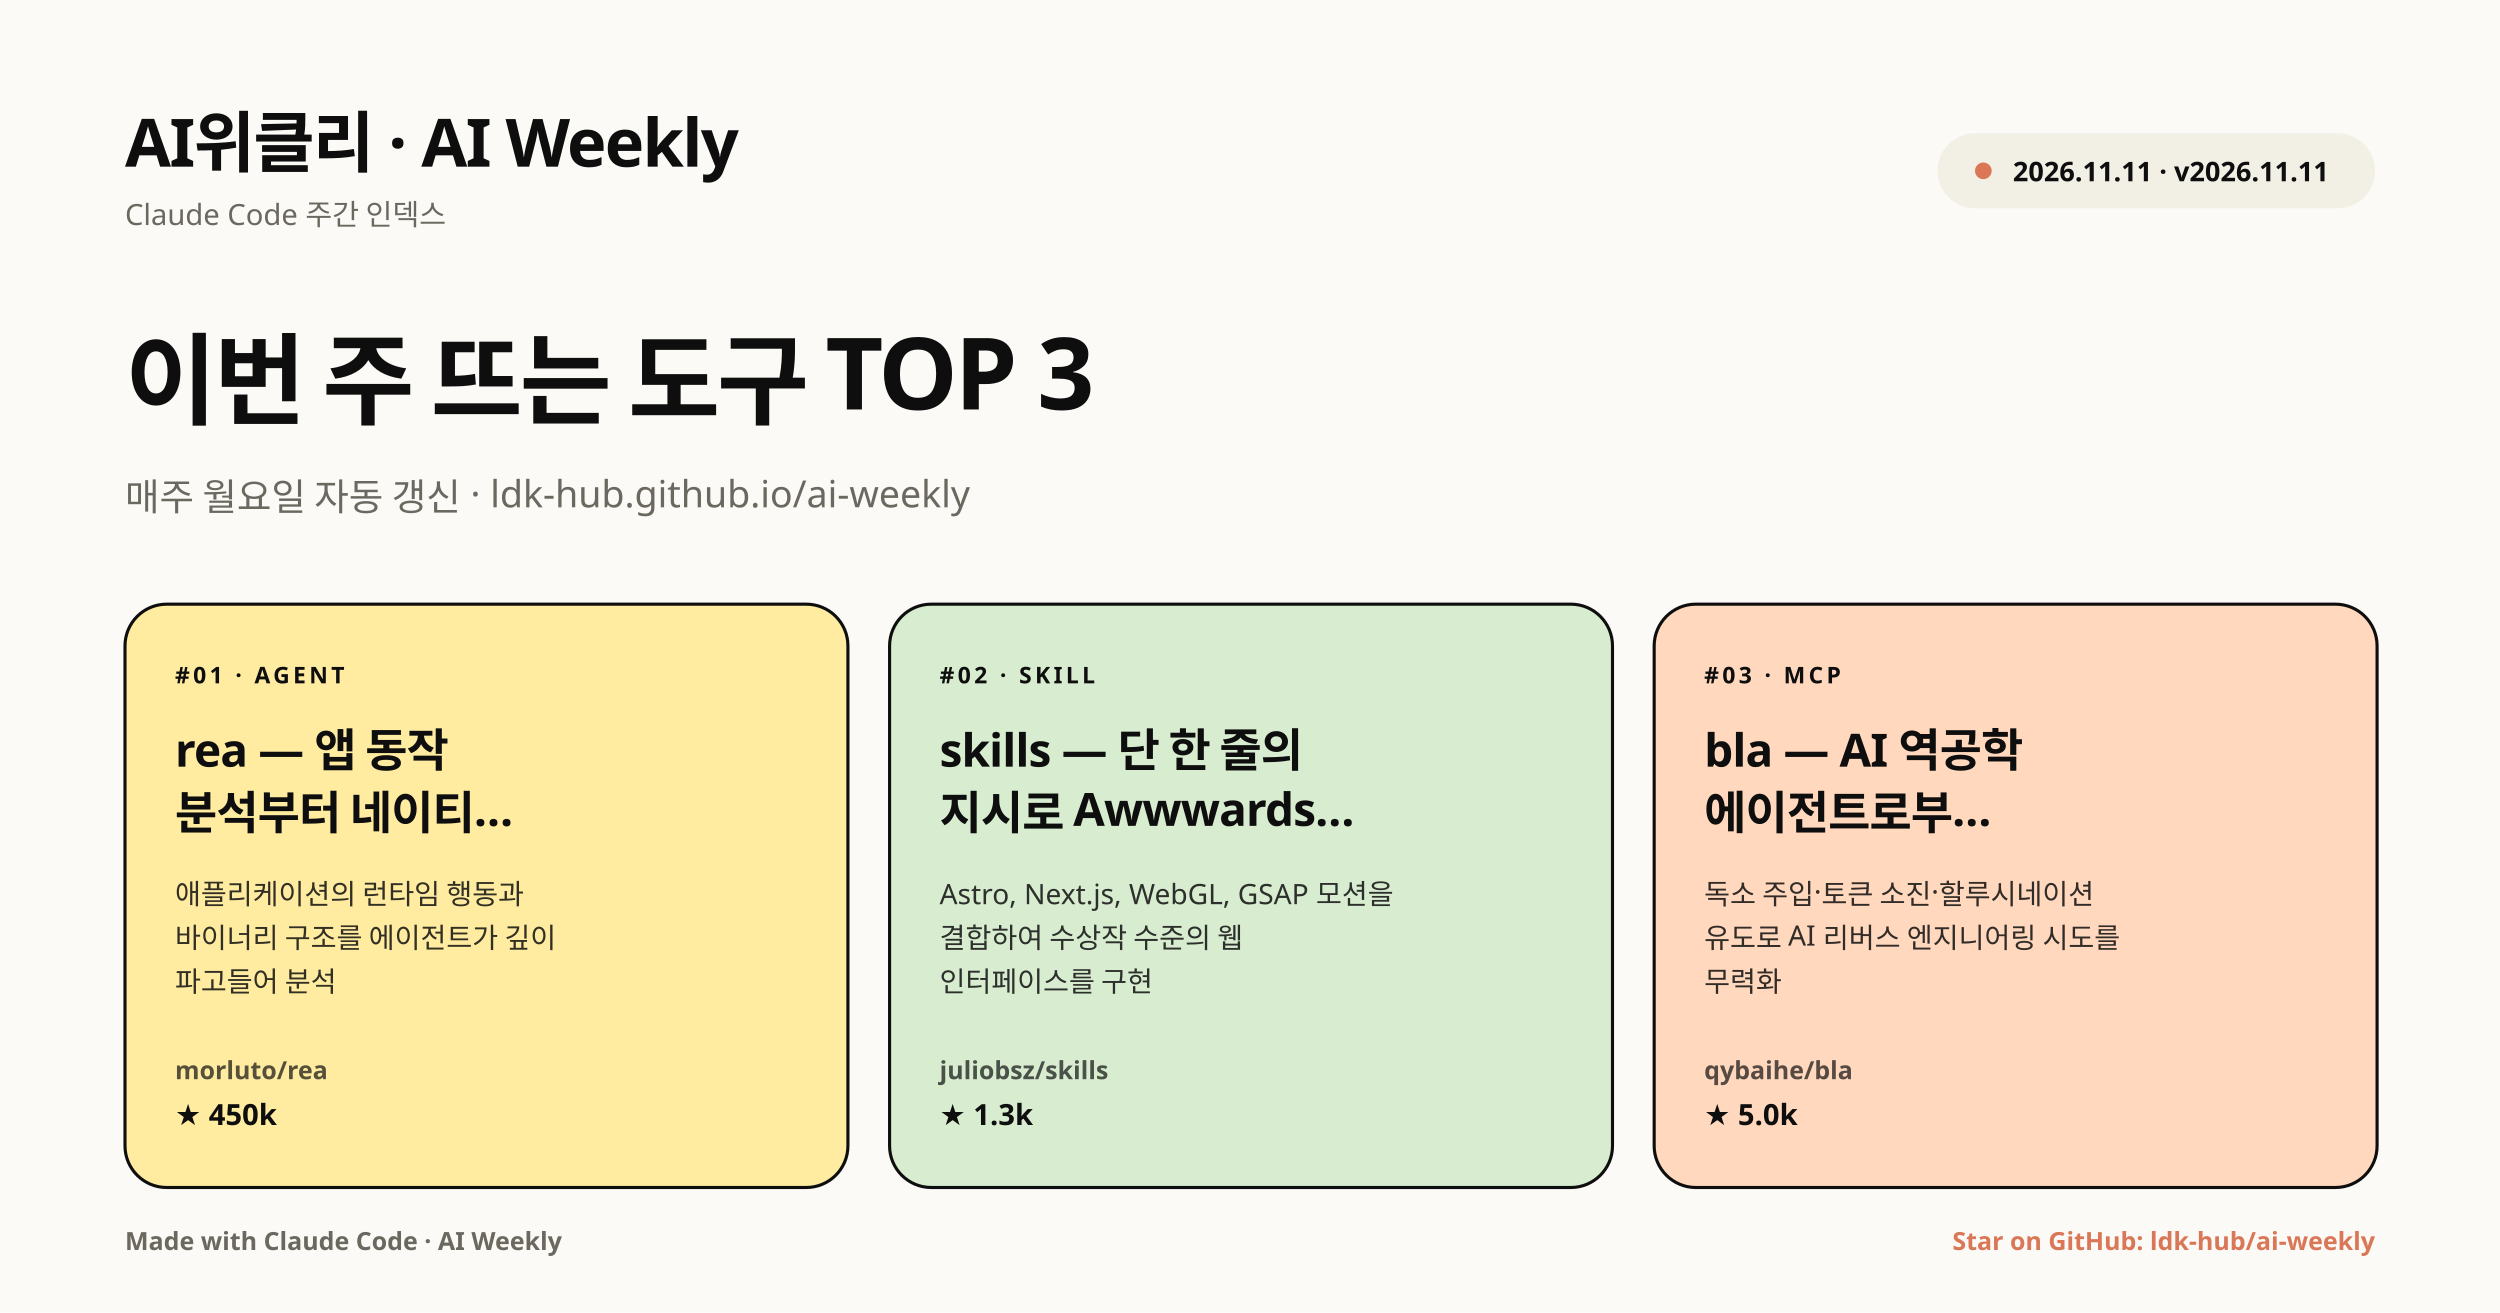
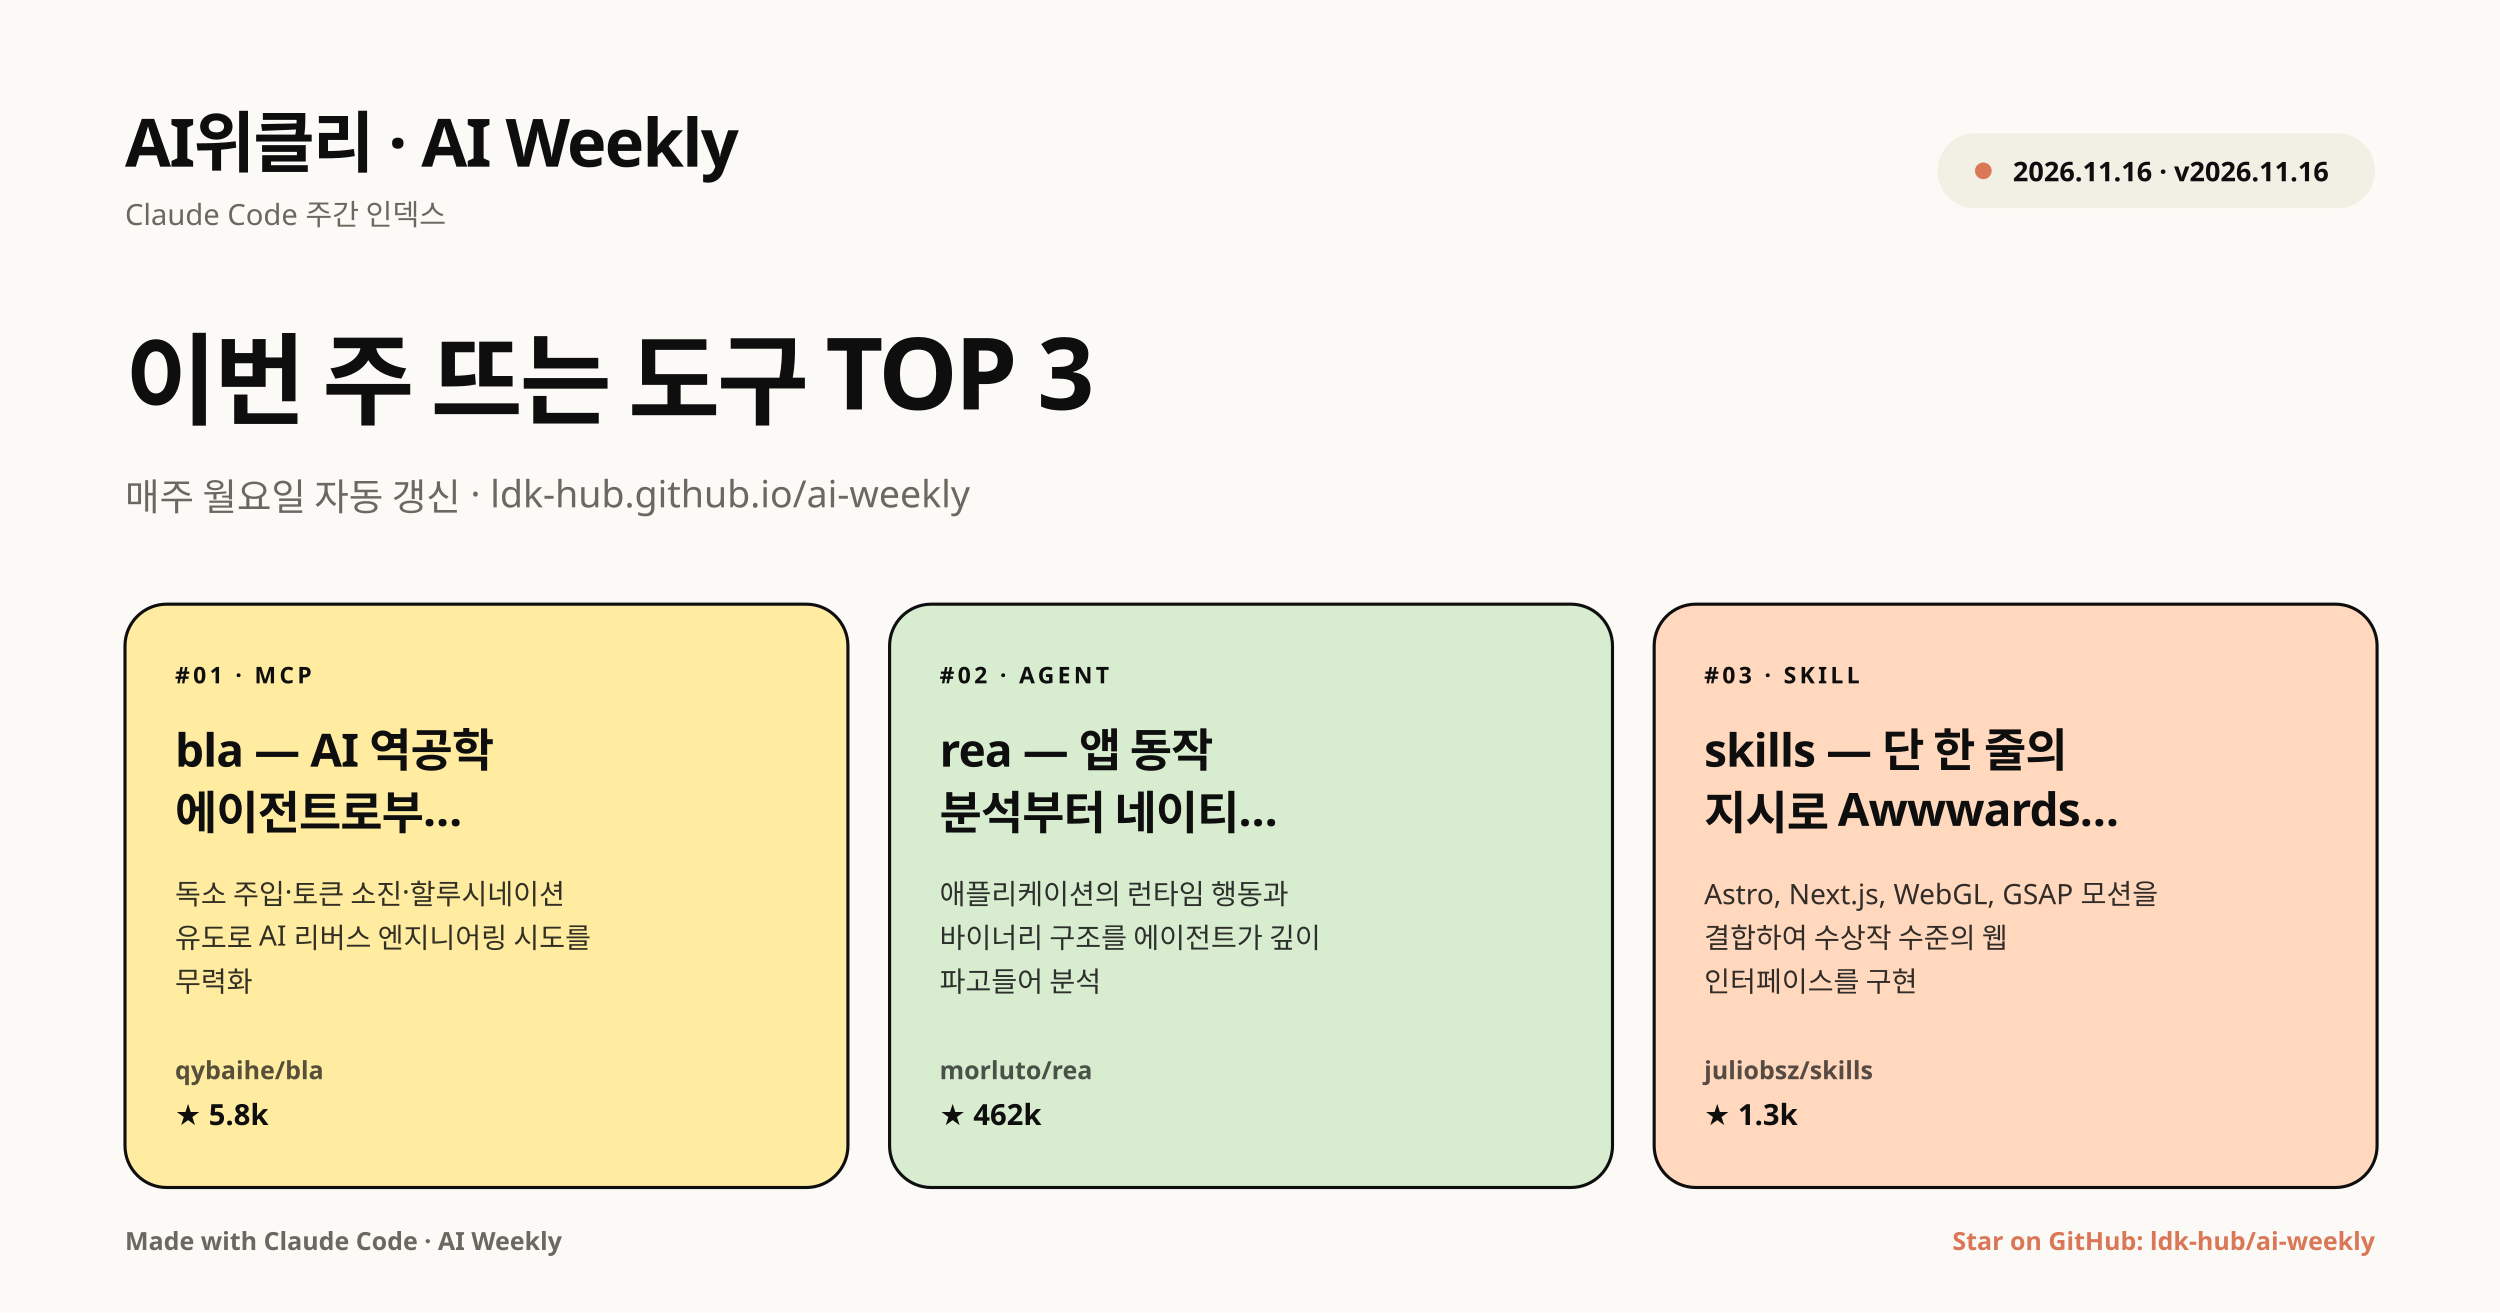
<svg xmlns="http://www.w3.org/2000/svg" viewBox="0 0 1200 630" width="1200" height="630" font-family="'Apple SD Gothic Neo', 'Pretendard', 'Noto Sans KR', 'Malgun Gothic', sans-serif">
  <defs>
    <clipPath id="mainCardClip0">
      <rect x="0" y="0" width="347" height="280" rx="20" />
    </clipPath>
    <clipPath id="mainCardClip1">
      <rect x="0" y="0" width="347" height="280" rx="20" />
    </clipPath>
    <clipPath id="mainCardClip2">
      <rect x="0" y="0" width="347" height="280" rx="20" />
    </clipPath>
  </defs>
  <rect width="1200" height="630" fill="#fbfaf6" />
  <text x="60" y="80" font-size="32" font-weight="700" fill="#0e0e0e" letter-spacing="-0.8">AI위클리 · AI Weekly</text>
  <text x="60" y="108" font-size="14" font-weight="500" fill="#6b6860">Claude Code 주간 인덱스</text>
  <g transform="translate(930, 64)">
    <rect x="0" y="0" width="210" height="36" rx="18" fill="#f2efe5" />
    <circle cx="22" cy="18" r="4" fill="#d97757" />
-     <text x="112" y="23" font-size="13" font-weight="600" fill="#0e0e0e" text-anchor="middle">2026.11.11 · v2026.11.11</text>
+     <text x="112" y="23" font-size="13" font-weight="600" fill="#0e0e0e" text-anchor="middle">2026.11.16 · v2026.11.16</text>
  </g>
  <text x="60" y="200" font-size="48" font-weight="700" fill="#0e0e0e" letter-spacing="-1.5">이번 주 뜨는 도구 TOP 3</text>
  <text x="60" y="245" font-size="18" font-weight="500" fill="#6b6860">매주 월요일 자동 갱신 · ldk-hub.github.io/ai-weekly</text>
  <g transform="translate(60, 290)">
    <rect x="0" y="0" width="347" height="280" rx="20" fill="#ffeca0" stroke="#0e0e0e" stroke-width="1.5" />
    <g clip-path="url(#mainCardClip0)">
-       <text x="24" y="38" font-size="11" font-weight="700" fill="#0e0e0e" letter-spacing="1.6">#01 · AGENT</text>
+       <text x="24" y="38" font-size="11" font-weight="700" fill="#0e0e0e" letter-spacing="1.6">#01 · MCP</text>
+       <text x="24" y="78" font-size="22" font-weight="700" fill="#0e0e0e" letter-spacing="-0.4">bla — AI 역공학</text>
+       <text x="24" y="108" font-size="22" font-weight="700" fill="#0e0e0e" letter-spacing="-0.4">에이전트로부…</text>
+       <text x="24" y="144" font-size="13.5" font-weight="500" fill="#0e0e0e" opacity="0.85">독소 주입·토큰 소진·할루시네이션</text>
+       <text x="24" y="165" font-size="13.5" font-weight="500" fill="#0e0e0e" opacity="0.85">유도로 AI 리버스 엔지니어링 시도를</text>
+       <text x="24" y="186" font-size="13.5" font-weight="500" fill="#0e0e0e" opacity="0.85">무력화</text>
+       <g transform="translate(24, 228)">
+         <text x="0" y="0" font-size="12" font-weight="600" fill="#0e0e0e" opacity="0.7">qybaihe/bla</text>
+         <text x="0" y="22" font-size="14" font-weight="700" fill="#0e0e0e">★ 5.8k</text>
+       </g>
+     </g>
+   </g>
+   <g transform="translate(427, 290)">
+     <rect x="0" y="0" width="347" height="280" rx="20" fill="#d8edd0" stroke="#0e0e0e" stroke-width="1.5" />
+     <g clip-path="url(#mainCardClip1)">
+       <text x="24" y="38" font-size="11" font-weight="700" fill="#0e0e0e" letter-spacing="1.6">#02 · AGENT</text>
      <text x="24" y="78" font-size="22" font-weight="700" fill="#0e0e0e" letter-spacing="-0.4">rea — 앱 동작</text>
      <text x="24" y="108" font-size="22" font-weight="700" fill="#0e0e0e" letter-spacing="-0.4">분석부터 네이티…</text>
      <text x="24" y="144" font-size="13.5" font-weight="500" fill="#0e0e0e" opacity="0.85">애플리케이션의 런타임 행동과</text>
      <text x="24" y="165" font-size="13.5" font-weight="500" fill="#0e0e0e" opacity="0.85">바이너리 구조를 에이전트가 깊이</text>
      <text x="24" y="186" font-size="13.5" font-weight="500" fill="#0e0e0e" opacity="0.85">파고들어 분석</text>
      <g transform="translate(24, 228)">
        <text x="0" y="0" font-size="12" font-weight="600" fill="#0e0e0e" opacity="0.7">morluto/rea</text>
-         <text x="0" y="22" font-size="14" font-weight="700" fill="#0e0e0e">★ 450k</text>
+         <text x="0" y="22" font-size="14" font-weight="700" fill="#0e0e0e">★ 462k</text>
      </g>
    </g>
  </g>
-   <g transform="translate(427, 290)">
-     <rect x="0" y="0" width="347" height="280" rx="20" fill="#d8edd0" stroke="#0e0e0e" stroke-width="1.5" />
-     <g clip-path="url(#mainCardClip1)">
-       <text x="24" y="38" font-size="11" font-weight="700" fill="#0e0e0e" letter-spacing="1.6">#02 · SKILL</text>
+   <g transform="translate(794, 290)">
+     <rect x="0" y="0" width="347" height="280" rx="20" fill="#ffd8bd" stroke="#0e0e0e" stroke-width="1.5" />
+     <g clip-path="url(#mainCardClip2)">
+       <text x="24" y="38" font-size="11" font-weight="700" fill="#0e0e0e" letter-spacing="1.6">#03 · SKILL</text>
      <text x="24" y="78" font-size="22" font-weight="700" fill="#0e0e0e" letter-spacing="-0.4">skills — 단 한 줄의</text>
      <text x="24" y="108" font-size="22" font-weight="700" fill="#0e0e0e" letter-spacing="-0.4">지시로 Awwwards…</text>
      <text x="24" y="144" font-size="13.5" font-weight="500" fill="#0e0e0e" opacity="0.85">Astro, Next.js, WebGL, GSAP 모션을</text>
      <text x="24" y="165" font-size="13.5" font-weight="500" fill="#0e0e0e" opacity="0.85">결합하여 수상작 수준의 웹</text>
      <text x="24" y="186" font-size="13.5" font-weight="500" fill="#0e0e0e" opacity="0.85">인터페이스를 구현</text>
      <g transform="translate(24, 228)">
        <text x="0" y="0" font-size="12" font-weight="600" fill="#0e0e0e" opacity="0.7">juliobsz/skills</text>
        <text x="0" y="22" font-size="14" font-weight="700" fill="#0e0e0e">★ 1.3k</text>
      </g>
    </g>
  </g>
-   <g transform="translate(794, 290)">
-     <rect x="0" y="0" width="347" height="280" rx="20" fill="#ffd8bd" stroke="#0e0e0e" stroke-width="1.5" />
-     <g clip-path="url(#mainCardClip2)">
-       <text x="24" y="38" font-size="11" font-weight="700" fill="#0e0e0e" letter-spacing="1.6">#03 · MCP</text>
-       <text x="24" y="78" font-size="22" font-weight="700" fill="#0e0e0e" letter-spacing="-0.4">bla — AI 역공학</text>
-       <text x="24" y="108" font-size="22" font-weight="700" fill="#0e0e0e" letter-spacing="-0.4">에이전트로부…</text>
-       <text x="24" y="144" font-size="13.5" font-weight="500" fill="#0e0e0e" opacity="0.85">독소 주입·토큰 소진·할루시네이션</text>
-       <text x="24" y="165" font-size="13.5" font-weight="500" fill="#0e0e0e" opacity="0.85">유도로 AI 리버스 엔지니어링 시도를</text>
-       <text x="24" y="186" font-size="13.5" font-weight="500" fill="#0e0e0e" opacity="0.85">무력화</text>
-       <g transform="translate(24, 228)">
-         <text x="0" y="0" font-size="12" font-weight="600" fill="#0e0e0e" opacity="0.7">qybaihe/bla</text>
-         <text x="0" y="22" font-size="14" font-weight="700" fill="#0e0e0e">★ 5.0k</text>
-       </g>
-     </g>
-   </g>
  <text x="60" y="600" font-size="12" font-weight="600" fill="#6b6860">Made with Claude Code · AI Weekly</text>
  <text x="1140" y="600" font-size="12" font-weight="600" fill="#d97757" text-anchor="end">Star on GitHub: ldk-hub/ai-weekly</text>
</svg>
